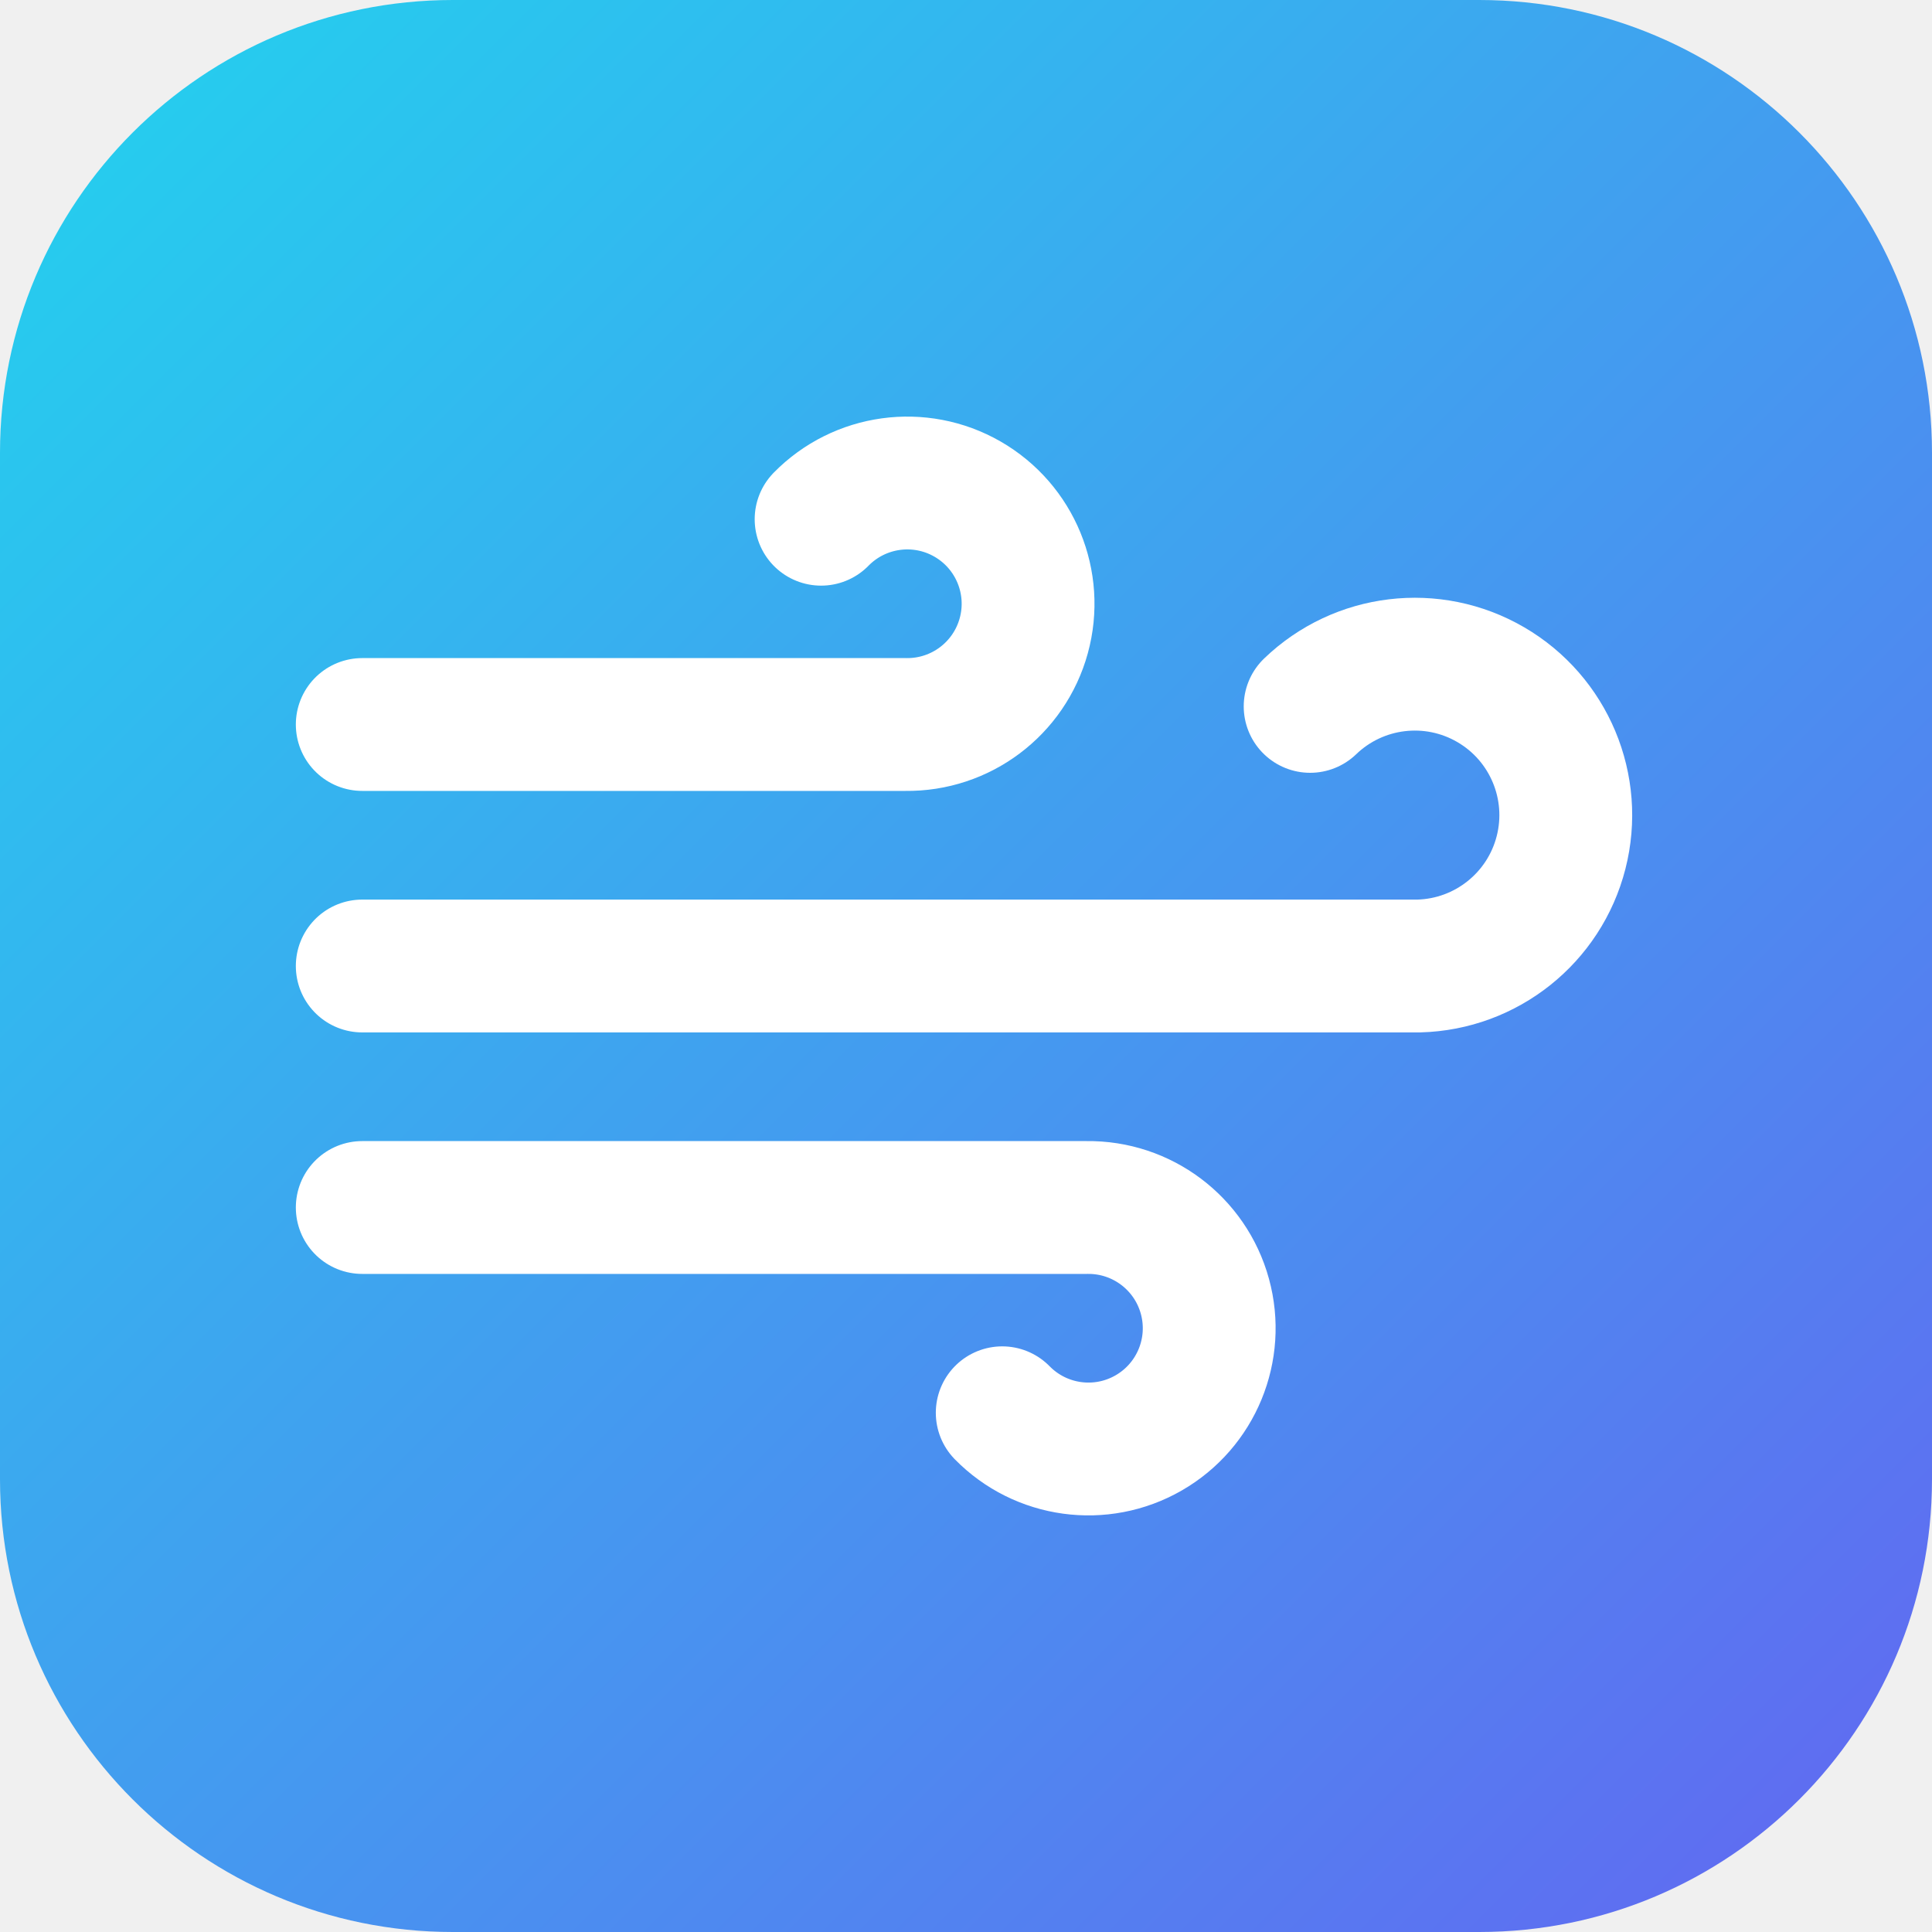
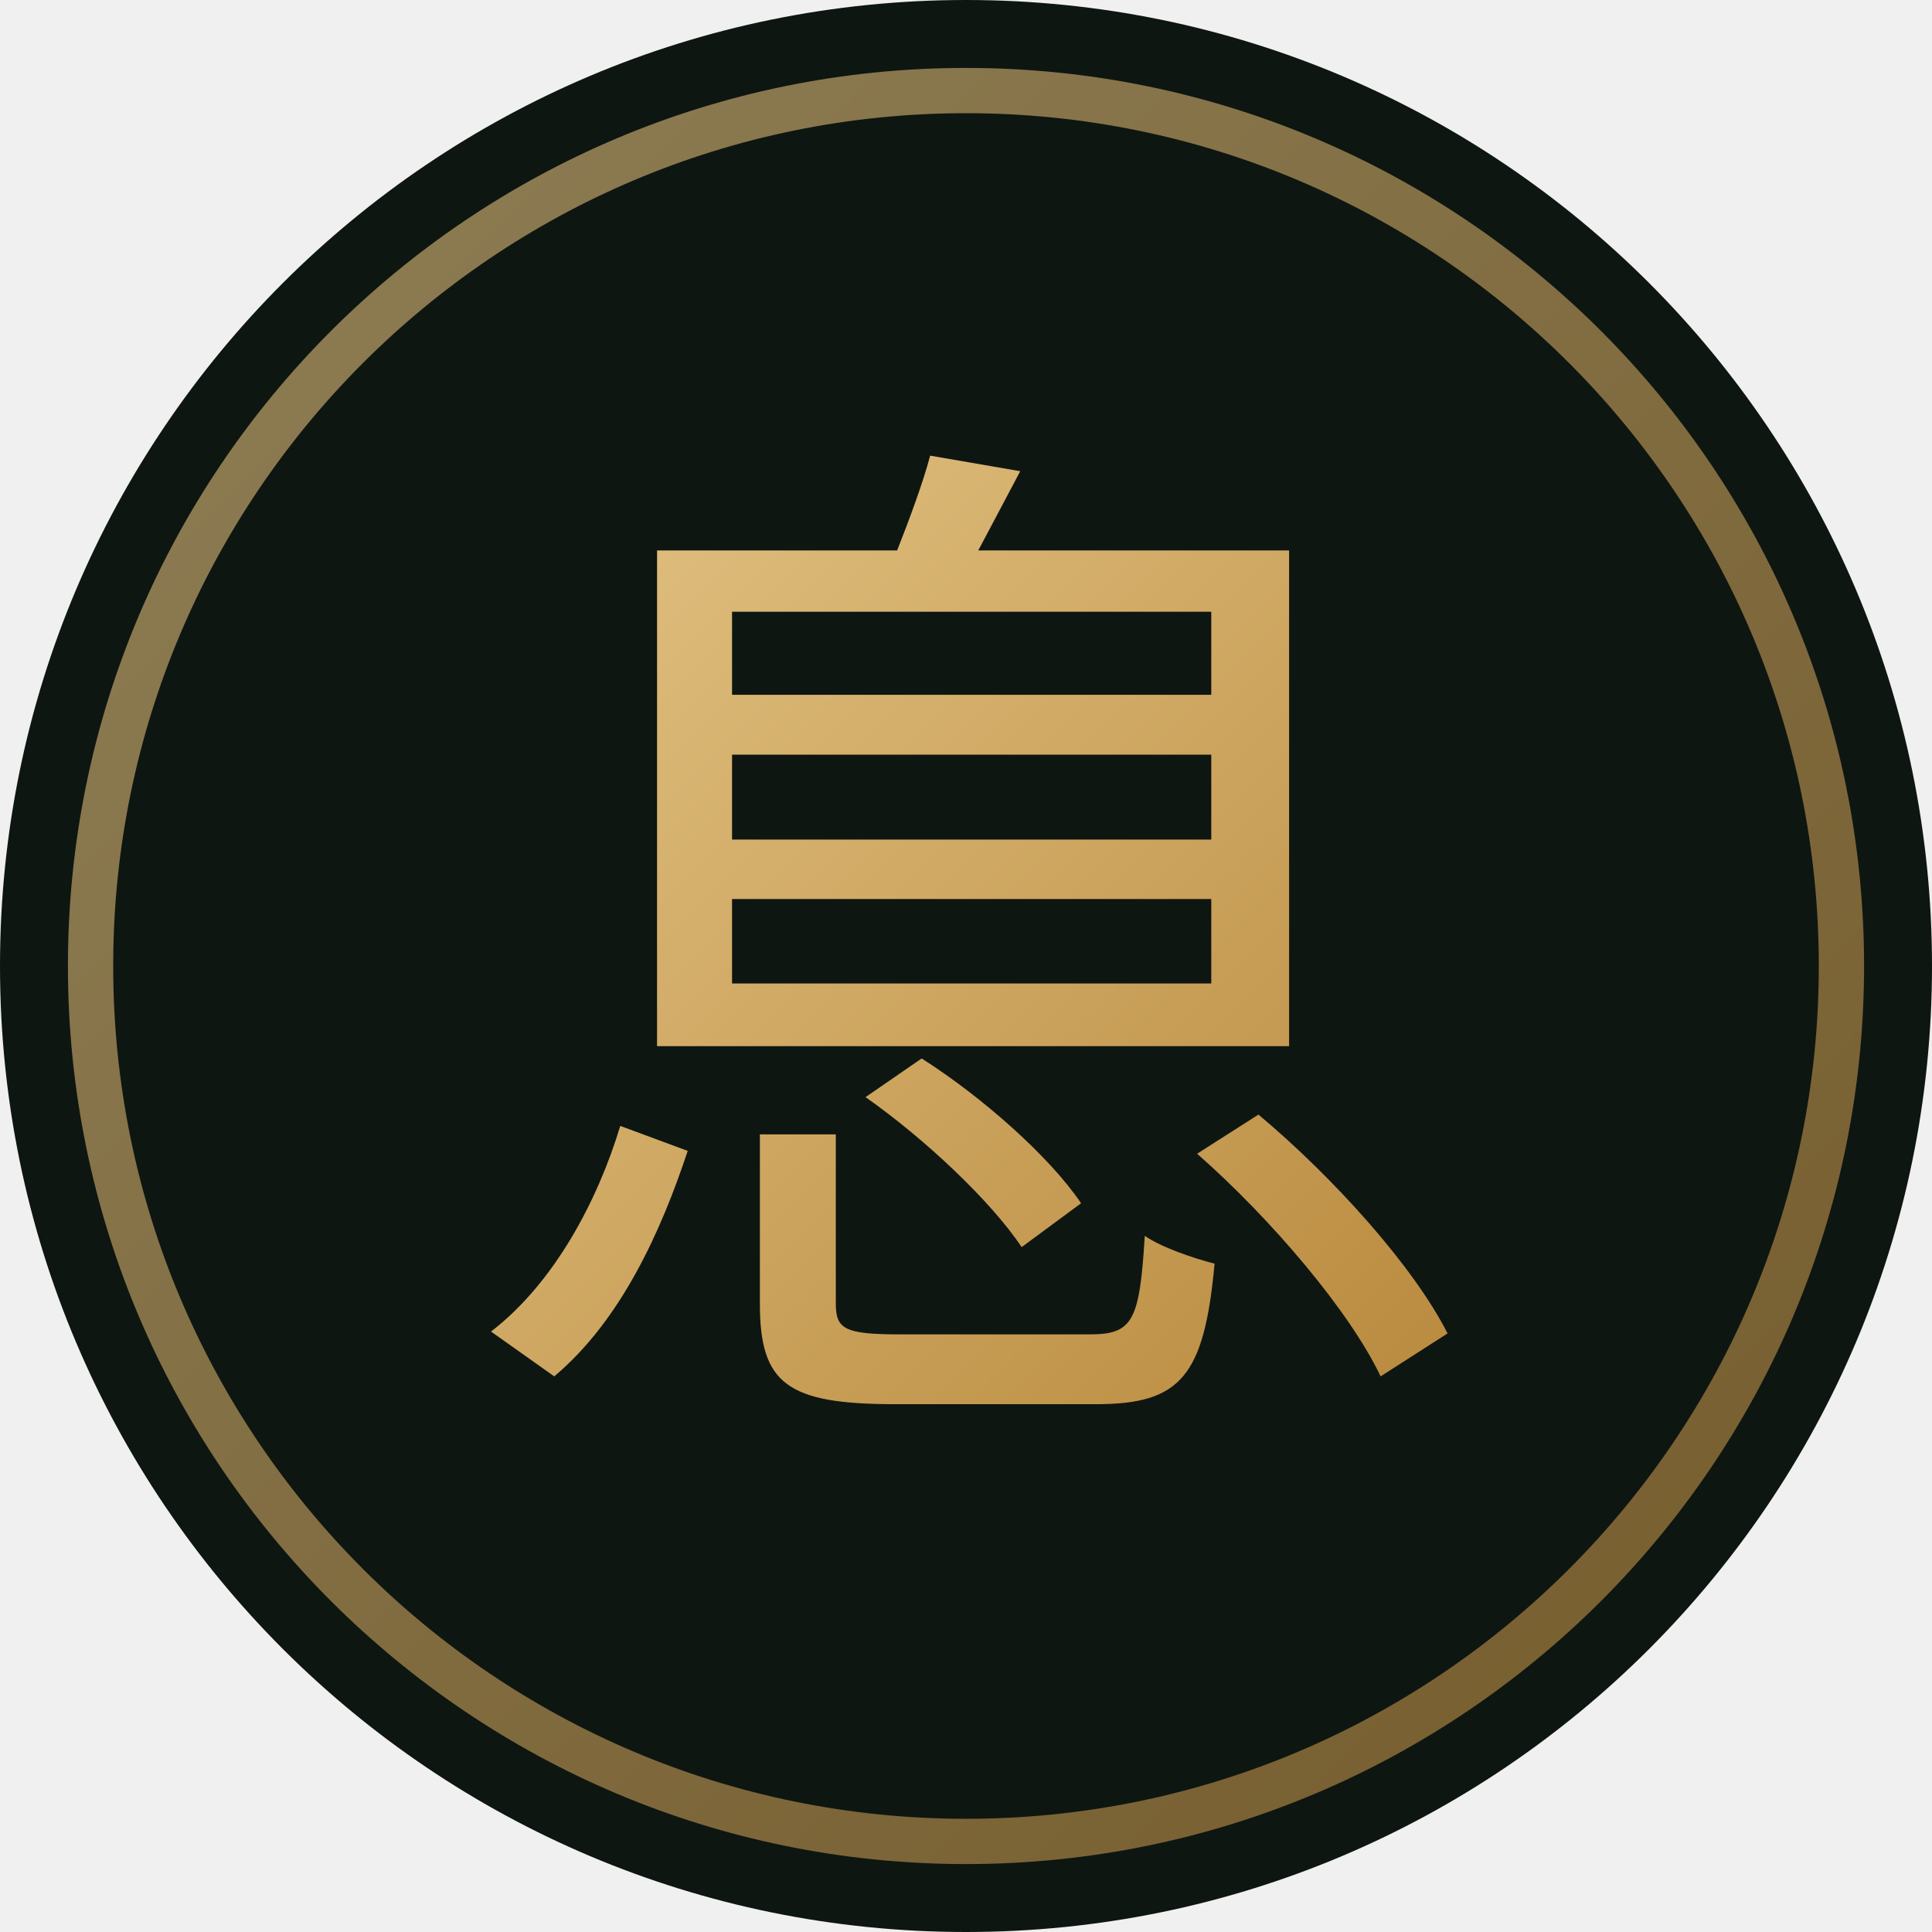
<svg xmlns="http://www.w3.org/2000/svg" width="64" height="64" viewBox="0 0 64 64">
  <defs>
    <linearGradient id="g" x1="0" y1="0" x2="1" y2="1">
-       <stop offset="0" stop-color="#22d3ee" />
-       <stop offset="1" stop-color="#6366f1" />
+       <stop offset="0" stop-color="#e3c384" />
+       <stop offset="1" stop-color="#b98a3e" />
    </linearGradient>
  </defs>
-   <rect width="64" height="64" rx="15" fill="url(#g)" />
-   <g transform="translate(8 8) scale(2)" fill="none" stroke="#fff" stroke-width="2.2" stroke-linecap="round" stroke-linejoin="round">
-     <path d="M17.7 7.7a2.5 2.5 0 1 1 1.8 4.3H2" />
-     <path d="M9.6 4.6A2 2 0 1 1 11 8H2" />
-     <path d="M12.6 19.4A2 2 0 1 0 14 16H2" />
-   </g>
+   <rect width="64" height="64" rx="32" fill="#0e1611" />
+   <rect x="3" y="3" width="58" height="58" rx="29" fill="none" stroke="url(#g)" stroke-width="1.5" opacity="0.6" />
+   <text x="32" y="44" text-anchor="middle" font-family="'Ma Shan Zheng','Noto Serif SC',serif" font-size="34" fill="url(#g)">息</text>
</svg>
